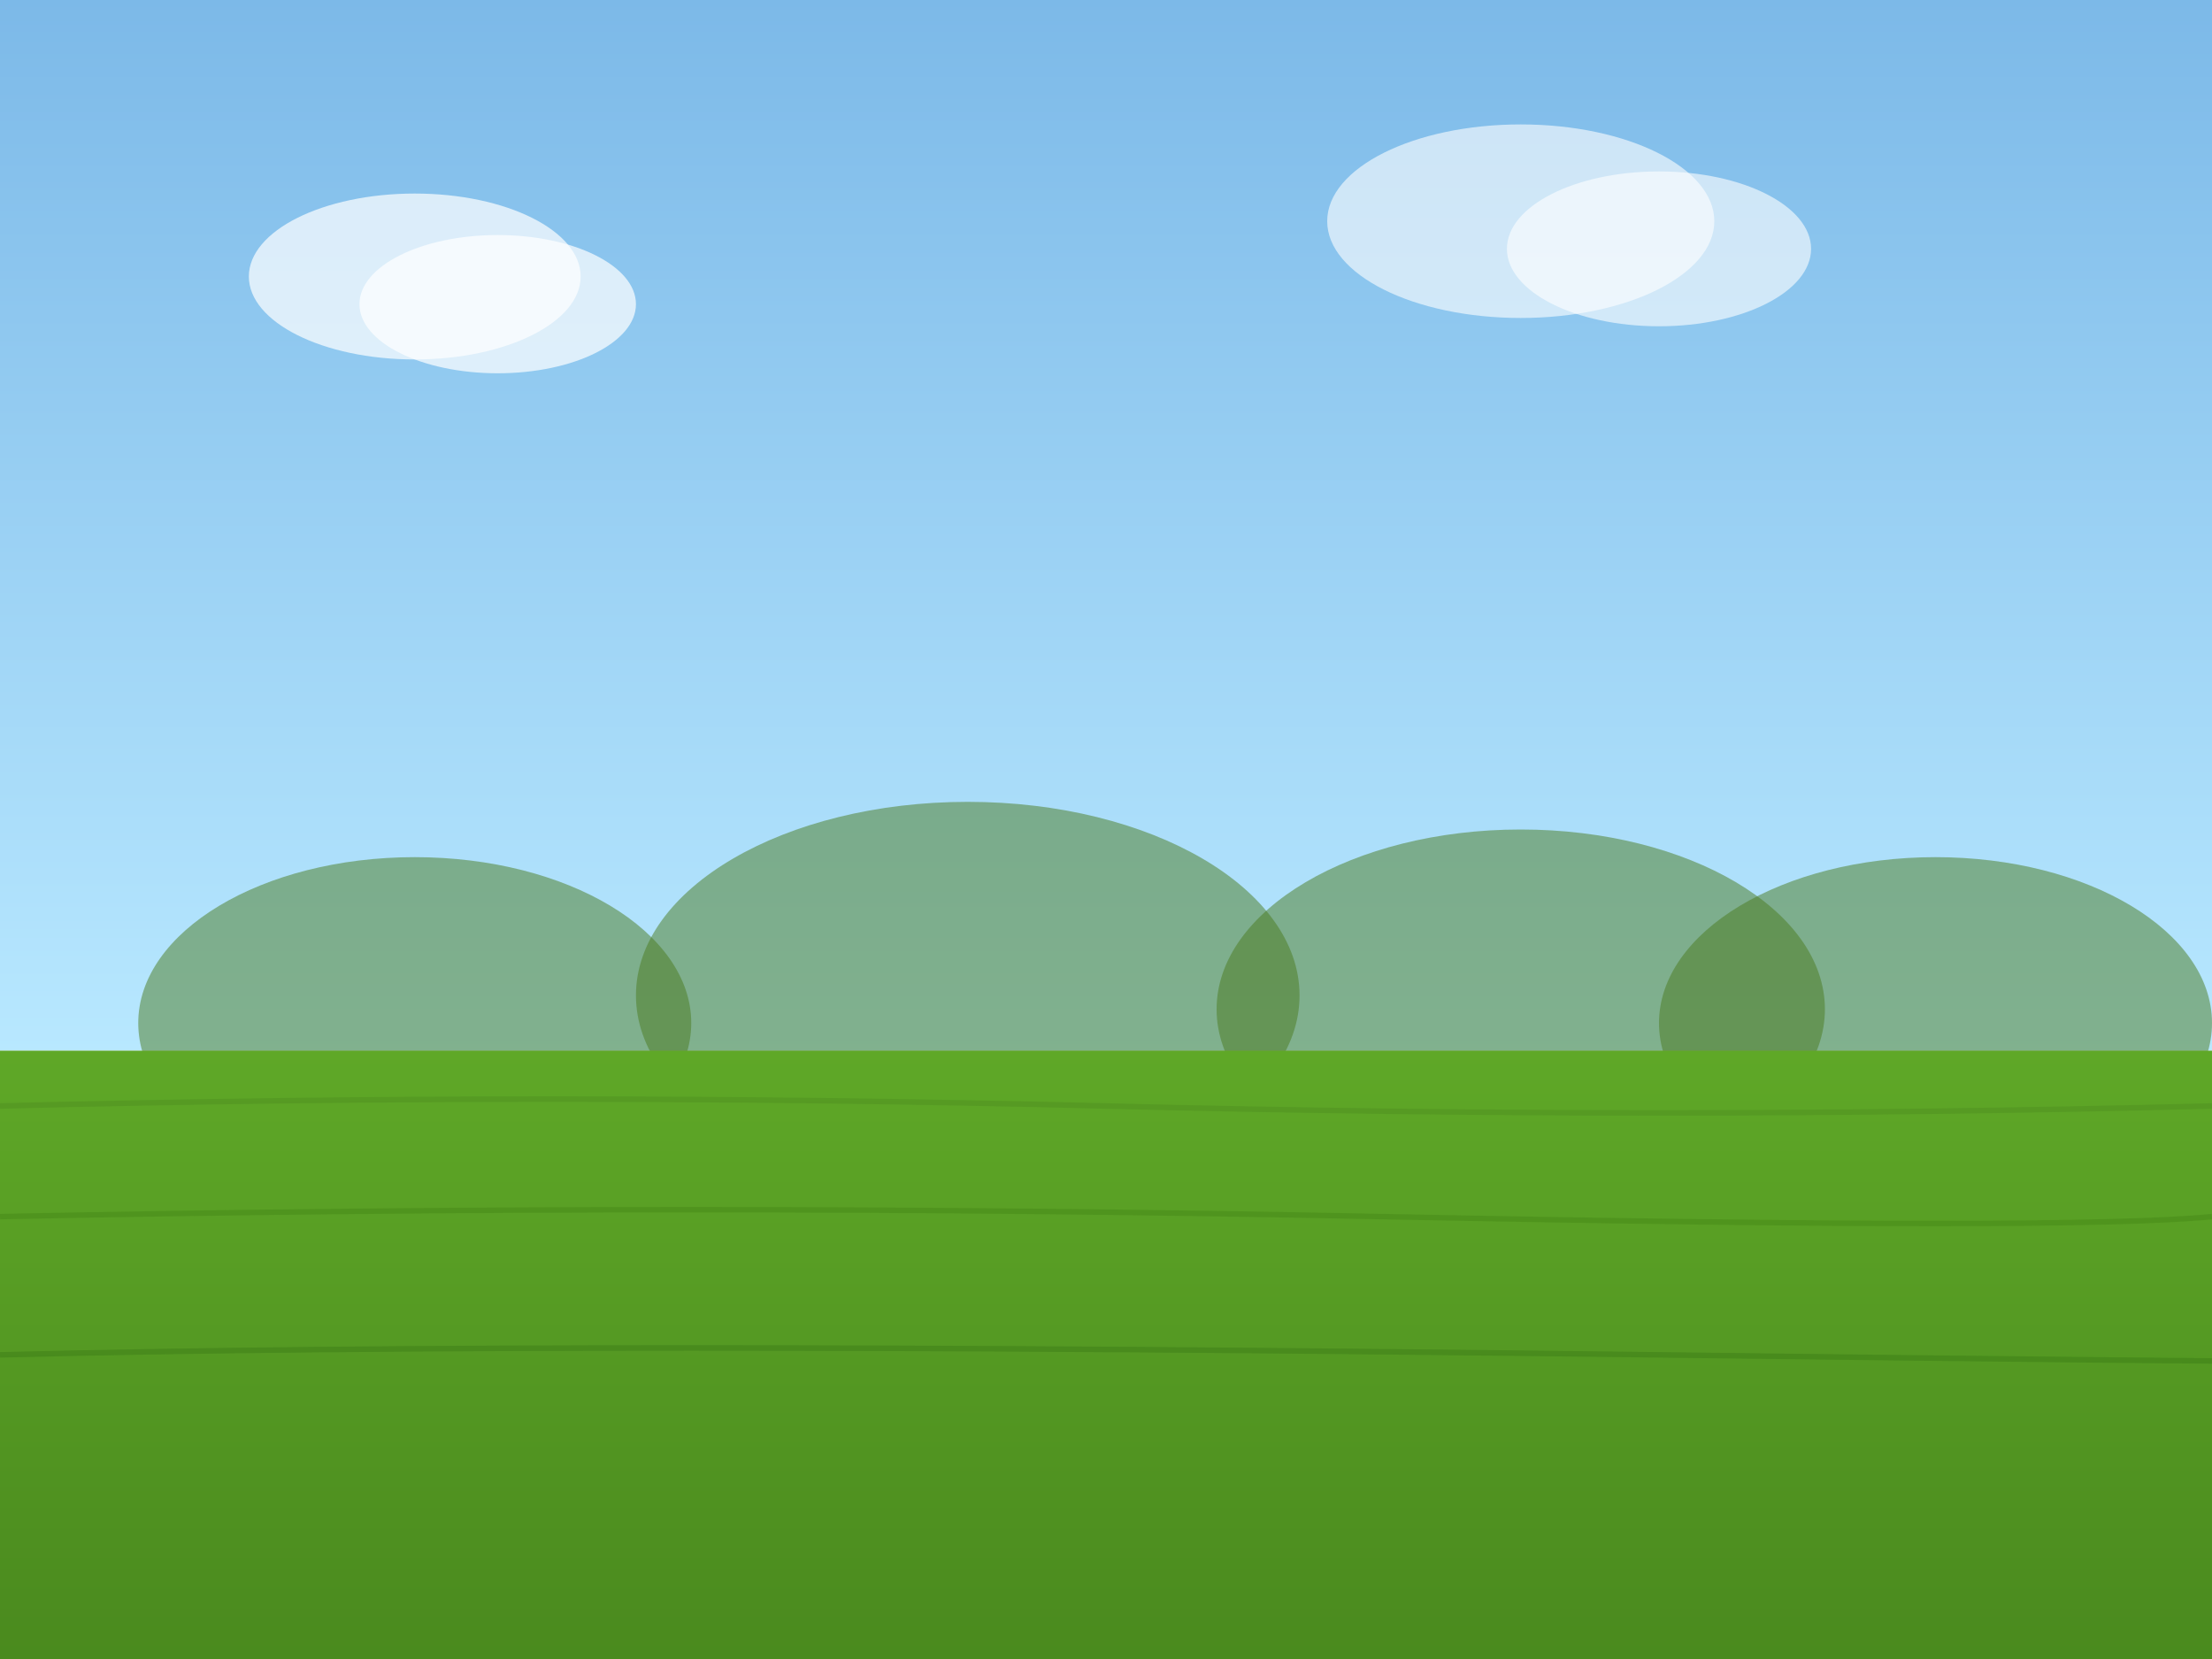
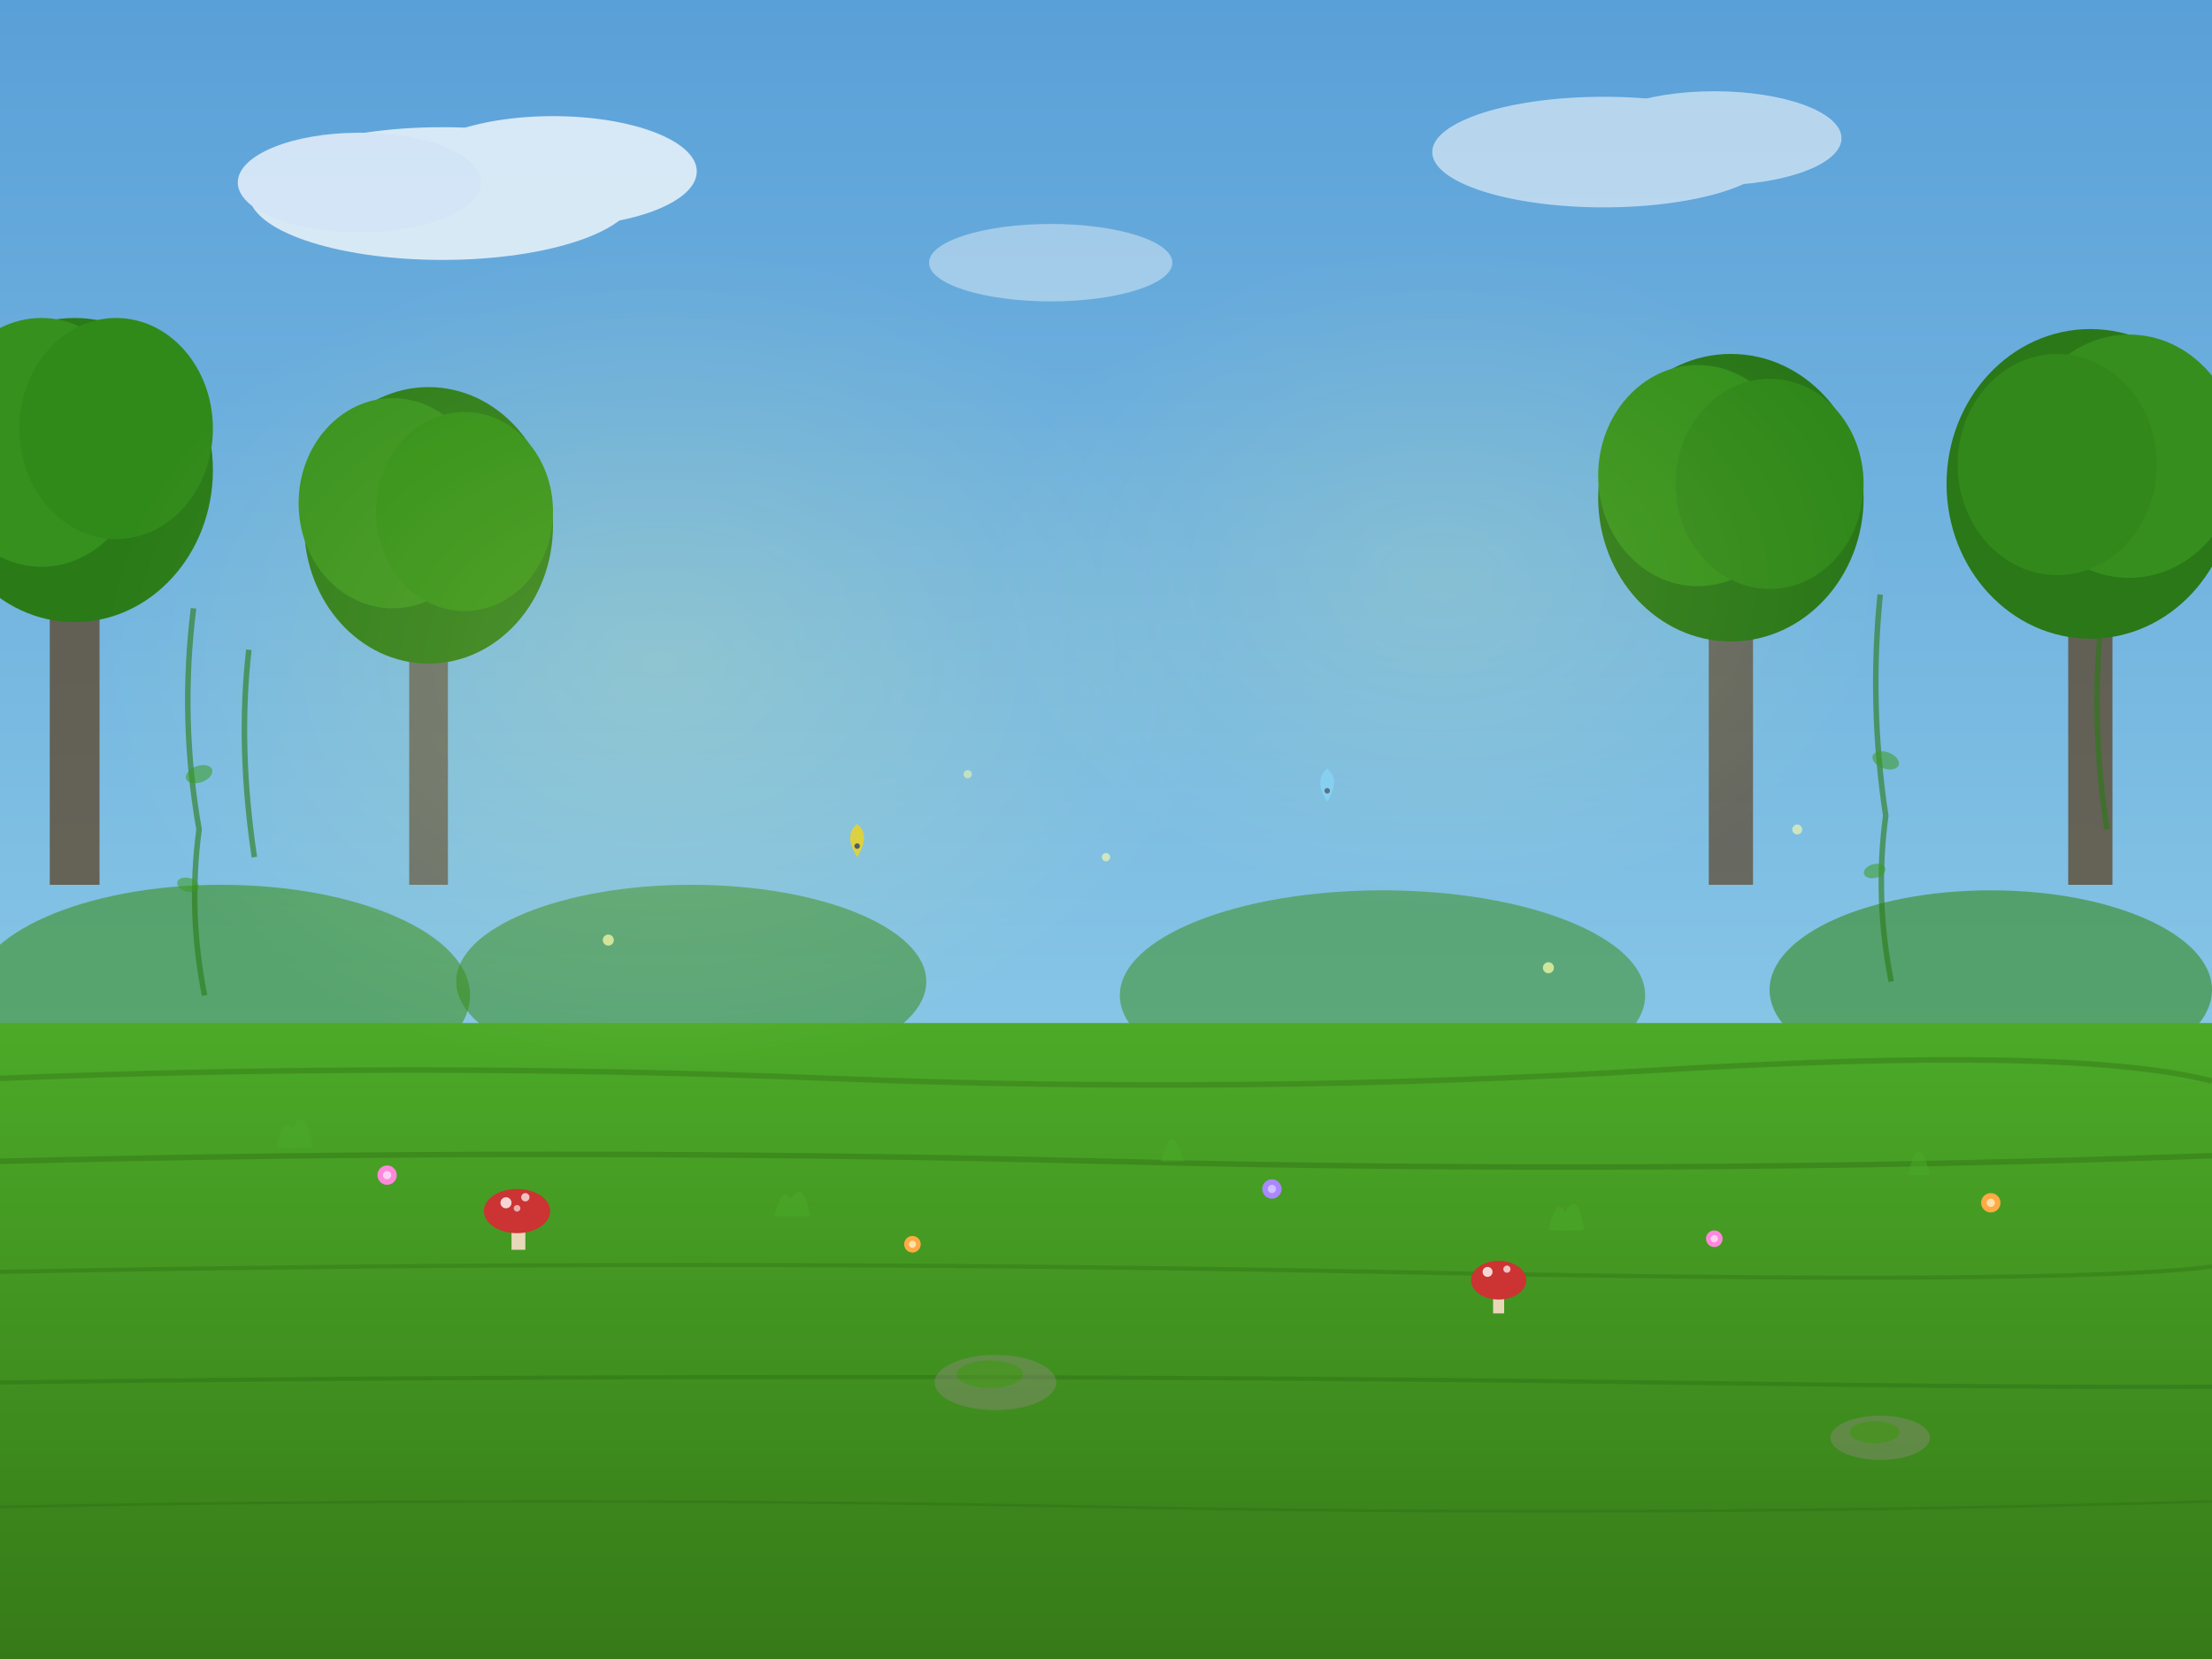
<svg xmlns="http://www.w3.org/2000/svg" viewBox="0 0 800 600">
  <defs>
-     <linearGradient id="skyMeadow" x1="0%" y1="0%" x2="0%" y2="100%">
-       <stop offset="0%" style="stop-color:#7CB9E8;stop-opacity:1" />
-       <stop offset="100%" style="stop-color:#B8E8FF;stop-opacity:1" />
+     <linearGradient id="sky" x1="0%" y1="0%" x2="0%" y2="100%">
+       <stop offset="0%" stop-color="#5AA0D8" />
+       <stop offset="70%" stop-color="#8CCAE8" />
+       <stop offset="100%" stop-color="#D0EEFF" />
    </linearGradient>
-     <linearGradient id="grassMeadow" x1="0%" y1="0%" x2="0%" y2="100%">
-       <stop offset="0%" style="stop-color:#5FA827;stop-opacity:1" />
-       <stop offset="100%" style="stop-color:#4A8A1E;stop-opacity:1" />
+     <linearGradient id="ground" x1="0%" y1="0%" x2="0%" y2="100%">
+       <stop offset="0%" stop-color="#4CAA28" />
+       <stop offset="100%" stop-color="#367A18" />
    </linearGradient>
+     <radialGradient id="dapple1" cx="30%" cy="40%" r="25%">
+       <stop offset="0%" stop-color="#FFFF88" stop-opacity="0.18" />
+       <stop offset="100%" stop-color="#FFFF88" stop-opacity="0" />
+     </radialGradient>
+     <radialGradient id="dapple2" cx="65%" cy="35%" r="20%">
+       <stop offset="0%" stop-color="#FFFF88" stop-opacity="0.14" />
+       <stop offset="100%" stop-color="#FFFF88" stop-opacity="0" />
+     </radialGradient>
  </defs>
-   <rect width="800" height="380" fill="url(#skyMeadow)" />
-   <ellipse cx="150" cy="100" rx="60" ry="30" fill="#FFFFFF" opacity="0.7" />
-   <ellipse cx="180" cy="110" rx="50" ry="25" fill="#FFFFFF" opacity="0.7" />
-   <ellipse cx="550" cy="80" rx="70" ry="35" fill="#FFFFFF" opacity="0.6" />
-   <ellipse cx="600" cy="90" rx="55" ry="28" fill="#FFFFFF" opacity="0.6" />
-   <ellipse cx="150" cy="370" rx="100" ry="60" fill="#4A7A1E" opacity="0.5" />
-   <ellipse cx="350" cy="360" rx="120" ry="70" fill="#4A7A1E" opacity="0.5" />
-   <ellipse cx="550" cy="365" rx="110" ry="65" fill="#4A7A1E" opacity="0.5" />
-   <ellipse cx="700" cy="370" rx="100" ry="60" fill="#4A7A1E" opacity="0.5" />
-   <rect y="380" width="800" height="220" fill="url(#grassMeadow)" />
-   <path d="M 0 400 Q 200 395 400 400 T 800 400" stroke="#4A8A1E" stroke-width="2" fill="none" opacity="0.4" />
-   <path d="M 0 440 Q 250 435 500 440 T 800 440" stroke="#3A7A0E" stroke-width="2" fill="none" opacity="0.3" />
-   <path d="M 0 490 Q 200 485 600 490 T 800 490" stroke="#2A6A0E" stroke-width="2" fill="none" opacity="0.3" />
+   <rect width="800" height="600" fill="url(#sky)" />
+   <g opacity="0.75">
+     <ellipse cx="160" cy="70" rx="70" ry="24" fill="#FFF" />
+     <ellipse cx="200" cy="62" rx="52" ry="20" fill="#FFF" />
+     <ellipse cx="130" cy="66" rx="44" ry="18" fill="#F8FAFF" />
+   </g>
+   <g opacity="0.55">
+     <ellipse cx="580" cy="55" rx="62" ry="20" fill="#FFF" />
+     <ellipse cx="620" cy="50" rx="46" ry="17" fill="#FFF" />
+   </g>
+   <g opacity="0.4">
+     <ellipse cx="380" cy="95" rx="44" ry="14" fill="#FFF" />
+   </g>
+   <rect x="18" y="180" width="18" height="140" fill="#5A3A1A" opacity="0.7" />
+   <ellipse cx="27" cy="170" rx="50" ry="55" fill="#2A7A18" />
+   <ellipse cx="15" cy="160" rx="38" ry="45" fill="#35901E" />
+   <ellipse cx="42" cy="155" rx="35" ry="40" fill="#308A1A" />
+   <rect x="148" y="200" width="14" height="120" fill="#5A3A1A" opacity="0.6" />
+   <ellipse cx="155" cy="190" rx="45" ry="50" fill="#2C7C1A" />
+   <ellipse cx="142" cy="182" rx="34" ry="38" fill="#38921E" />
+   <ellipse cx="168" cy="185" rx="32" ry="36" fill="#329018" />
+   <rect x="618" y="190" width="16" height="130" fill="#5A3A1A" opacity="0.65" />
+   <ellipse cx="626" cy="180" rx="48" ry="52" fill="#287618" />
+   <ellipse cx="614" cy="172" rx="36" ry="40" fill="#34901C" />
+   <ellipse cx="640" cy="175" rx="34" ry="38" fill="#30881A" />
+   <rect x="748" y="185" width="16" height="135" fill="#5A3A1A" opacity="0.7" />
+   <ellipse cx="756" cy="175" rx="52" ry="56" fill="#2A7818" />
+   <ellipse cx="770" cy="165" rx="40" ry="44" fill="#368E1E" />
+   <ellipse cx="744" cy="168" rx="36" ry="40" fill="#32881A" />
+   <ellipse cx="80" cy="360" rx="90" ry="40" fill="#3A9020" opacity="0.6" />
+   <ellipse cx="250" cy="355" rx="85" ry="35" fill="#358A1C" opacity="0.55" />
+   <ellipse cx="500" cy="360" rx="95" ry="38" fill="#3A9020" opacity="0.55" />
+   <ellipse cx="720" cy="358" rx="80" ry="36" fill="#358A1C" opacity="0.6" />
+   <rect y="370" width="800" height="230" fill="url(#ground)" />
+   <rect width="800" height="600" fill="url(#dapple1)" />
+   <rect width="800" height="600" fill="url(#dapple2)" />
+   <g stroke="#2A7A14" stroke-width="2" fill="none" opacity="0.6">
+     <path d="M70,220 Q65,260 72,300 Q68,330 74,360" />
+     <path d="M90,235 Q86,270 92,310" />
+     <path d="M680,215 Q676,255 682,295 Q678,325 684,355" />
+     <path d="M760,225 Q756,260 762,300" />
+   </g>
+   <g fill="#3A9A20" opacity="0.55">
+     <ellipse cx="72" cy="280" rx="5" ry="3" transform="rotate(-20 72 280)" />
+     <ellipse cx="68" cy="320" rx="4" ry="2.5" transform="rotate(15 68 320)" />
+     <ellipse cx="682" cy="275" rx="5" ry="3" transform="rotate(20 682 275)" />
+     <ellipse cx="678" cy="315" rx="4" ry="2.5" transform="rotate(-15 678 315)" />
+   </g>
+   <path d="M0,390 Q150,384 300,390 T600,387 T800,391" stroke="#367A18" stroke-width="2" fill="none" opacity="0.5" />
+   <path d="M0,420 Q200,415 400,420 T800,418" stroke="#2C6A12" stroke-width="2" fill="none" opacity="0.4" />
+   <path d="M0,460 Q250,455 500,460 T800,458" stroke="#2C6A12" stroke-width="1.5" fill="none" opacity="0.35" />
+   <path d="M0,500 Q300,496 600,500 T800,498" stroke="#226010" stroke-width="1.5" fill="none" opacity="0.3" />
+   <path d="M0,545 Q200,541 400,545 T800,543" stroke="#226010" stroke-width="1" fill="none" opacity="0.25" />
+   <g>
+     <rect x="185" y="440" width="5" height="12" fill="#E8D8B8" />
+     <ellipse cx="187" cy="438" rx="12" ry="8" fill="#CC3333" />
+     <circle cx="183" cy="435" r="2" fill="#FFFFFF" opacity="0.8" />
+     <circle cx="190" cy="433" r="1.5" fill="#FFFFFF" opacity="0.7" />
+     <circle cx="187" cy="437" r="1.2" fill="#FFFFFF" opacity="0.6" />
+   </g>
+   <g>
+     <rect x="540" y="465" width="4" height="10" fill="#E8D8B8" />
+     <ellipse cx="542" cy="463" rx="10" ry="7" fill="#CC3333" />
+     <circle cx="538" cy="460" r="1.8" fill="#FFFFFF" opacity="0.8" />
+     <circle cx="545" cy="459" r="1.3" fill="#FFFFFF" opacity="0.7" />
+   </g>
+   <g>
+     <circle cx="140" cy="425" r="3.5" fill="#FF88DD" />
+     <circle cx="140" cy="425" r="1.5" fill="#FFD0F0" />
+     <circle cx="330" cy="450" r="3" fill="#FFAA44" />
+     <circle cx="330" cy="450" r="1.3" fill="#FFE0AA" />
+     <circle cx="460" cy="430" r="3.5" fill="#AA88FF" />
+     <circle cx="460" cy="430" r="1.5" fill="#D0C0FF" />
+     <circle cx="620" cy="448" r="3" fill="#FF88DD" />
+     <circle cx="620" cy="448" r="1.3" fill="#FFD0F0" />
+     <circle cx="720" cy="435" r="3.5" fill="#FFAA44" />
+     <circle cx="720" cy="435" r="1.5" fill="#FFE0AA" />
+   </g>
+   <g fill="#4AAA28" opacity="0.5">
+     <path d="M100,415 Q104,398 108,415" />
+     <path d="M103,415 Q110,395 113,415" />
+     <path d="M280,440 Q284,424 288,440" />
+     <path d="M283,440 Q290,422 293,440" />
+     <path d="M420,420 Q424,404 428,420" />
+     <path d="M560,445 Q564,428 568,445" />
+     <path d="M563,445 Q570,426 573,445" />
+     <path d="M690,425 Q694,408 698,425" />
+   </g>
+   <g opacity="0.7">
+     <path d="M310,310 Q305,302 310,298 Q315,302 310,310" fill="#FFD700" />
+     <path d="M310,310 Q315,302 320,298 Q315,302 310,310" fill="#FFAA00" />
+     <circle cx="310" cy="306" r="1" fill="#333" />
+   </g>
+   <g opacity="0.55">
+     <path d="M480,290 Q475,282 480,278 Q485,282 480,290" fill="#88DDFF" />
+     <path d="M480,290 Q485,282 490,278 Q485,282 480,290" fill="#66BBDD" />
+     <circle cx="480" cy="286" r="1" fill="#333" />
+   </g>
+   <g opacity="0.45">
+     <ellipse cx="360" cy="500" rx="22" ry="10" fill="#8A8A78" />
+     <ellipse cx="358" cy="497" rx="12" ry="5" fill="#5A9A30" />
+     <ellipse cx="680" cy="520" rx="18" ry="8" fill="#8A8A78" />
+     <ellipse cx="678" cy="518" rx="9" ry="4" fill="#5A9A30" />
+   </g>
+   <circle cx="220" cy="340" r="2" fill="#FFFFAA" opacity="0.7" />
+   <circle cx="400" cy="310" r="1.5" fill="#FFFFAA" opacity="0.6" />
+   <circle cx="560" cy="350" r="2" fill="#FFFFAA" opacity="0.7" />
+   <circle cx="350" cy="280" r="1.5" fill="#FFFFAA" opacity="0.5" />
+   <circle cx="650" cy="300" r="1.8" fill="#FFFFAA" opacity="0.6" />
</svg>
